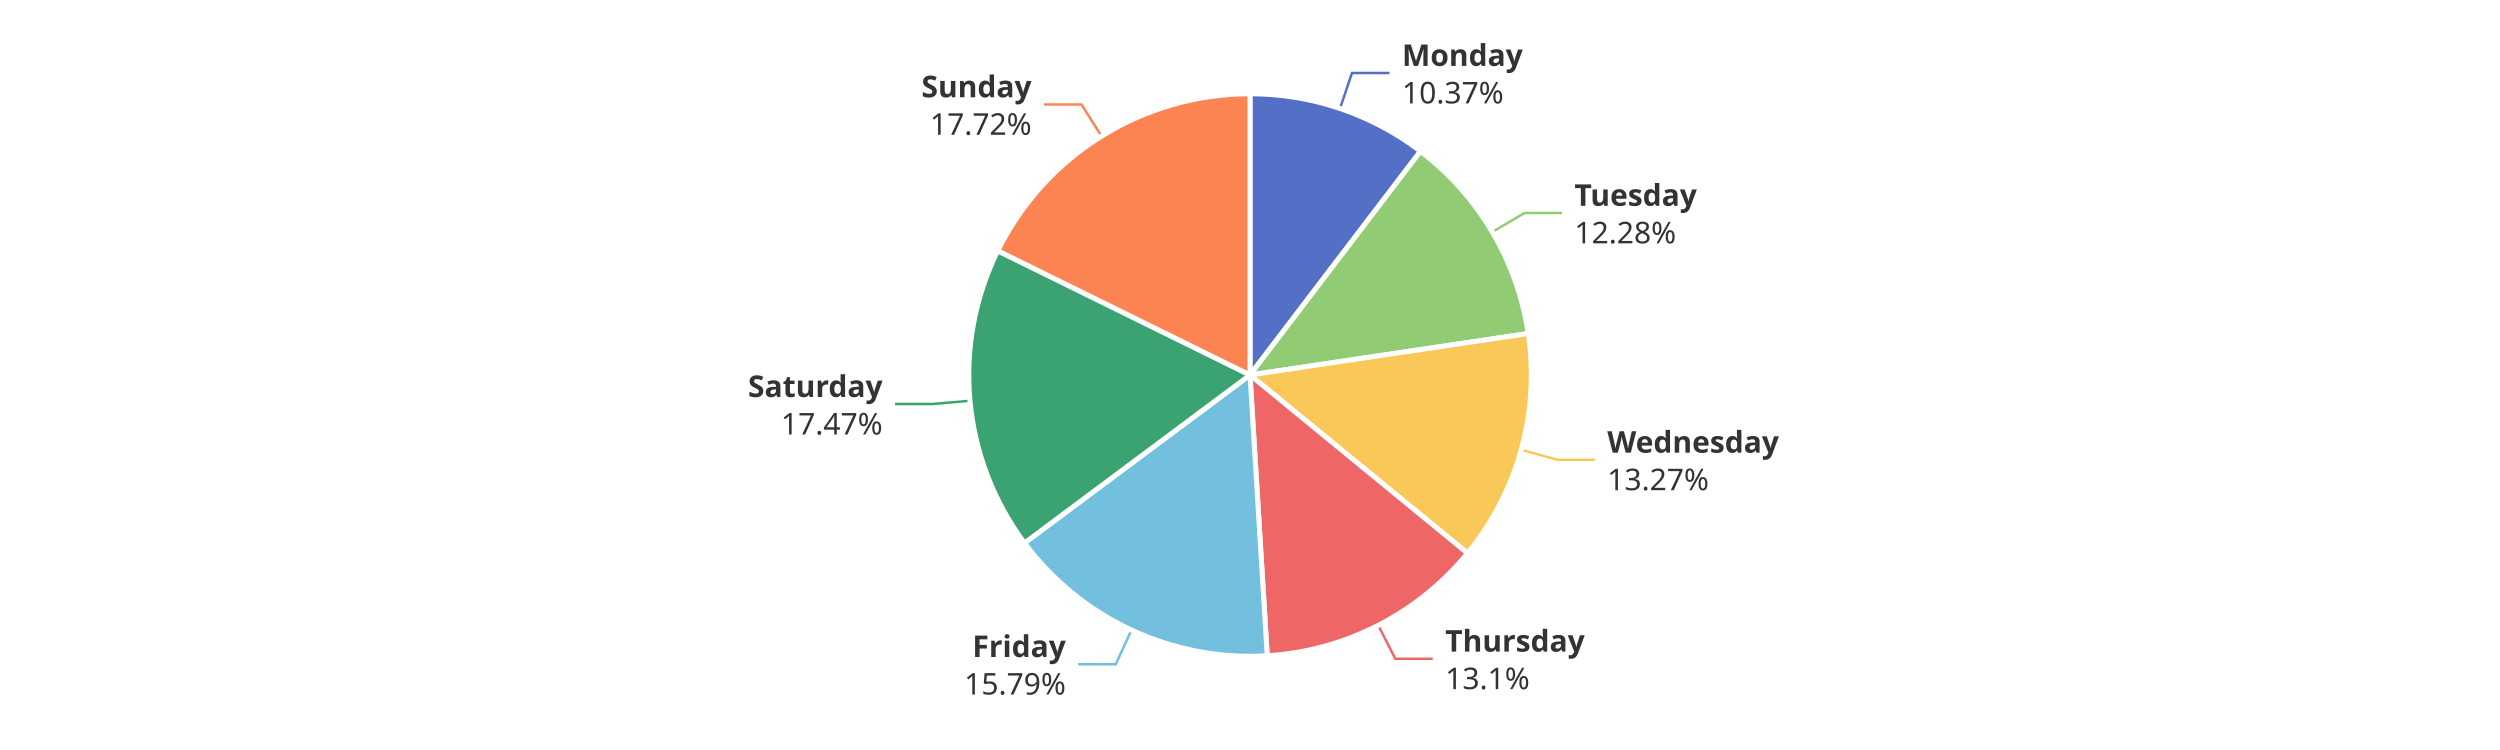
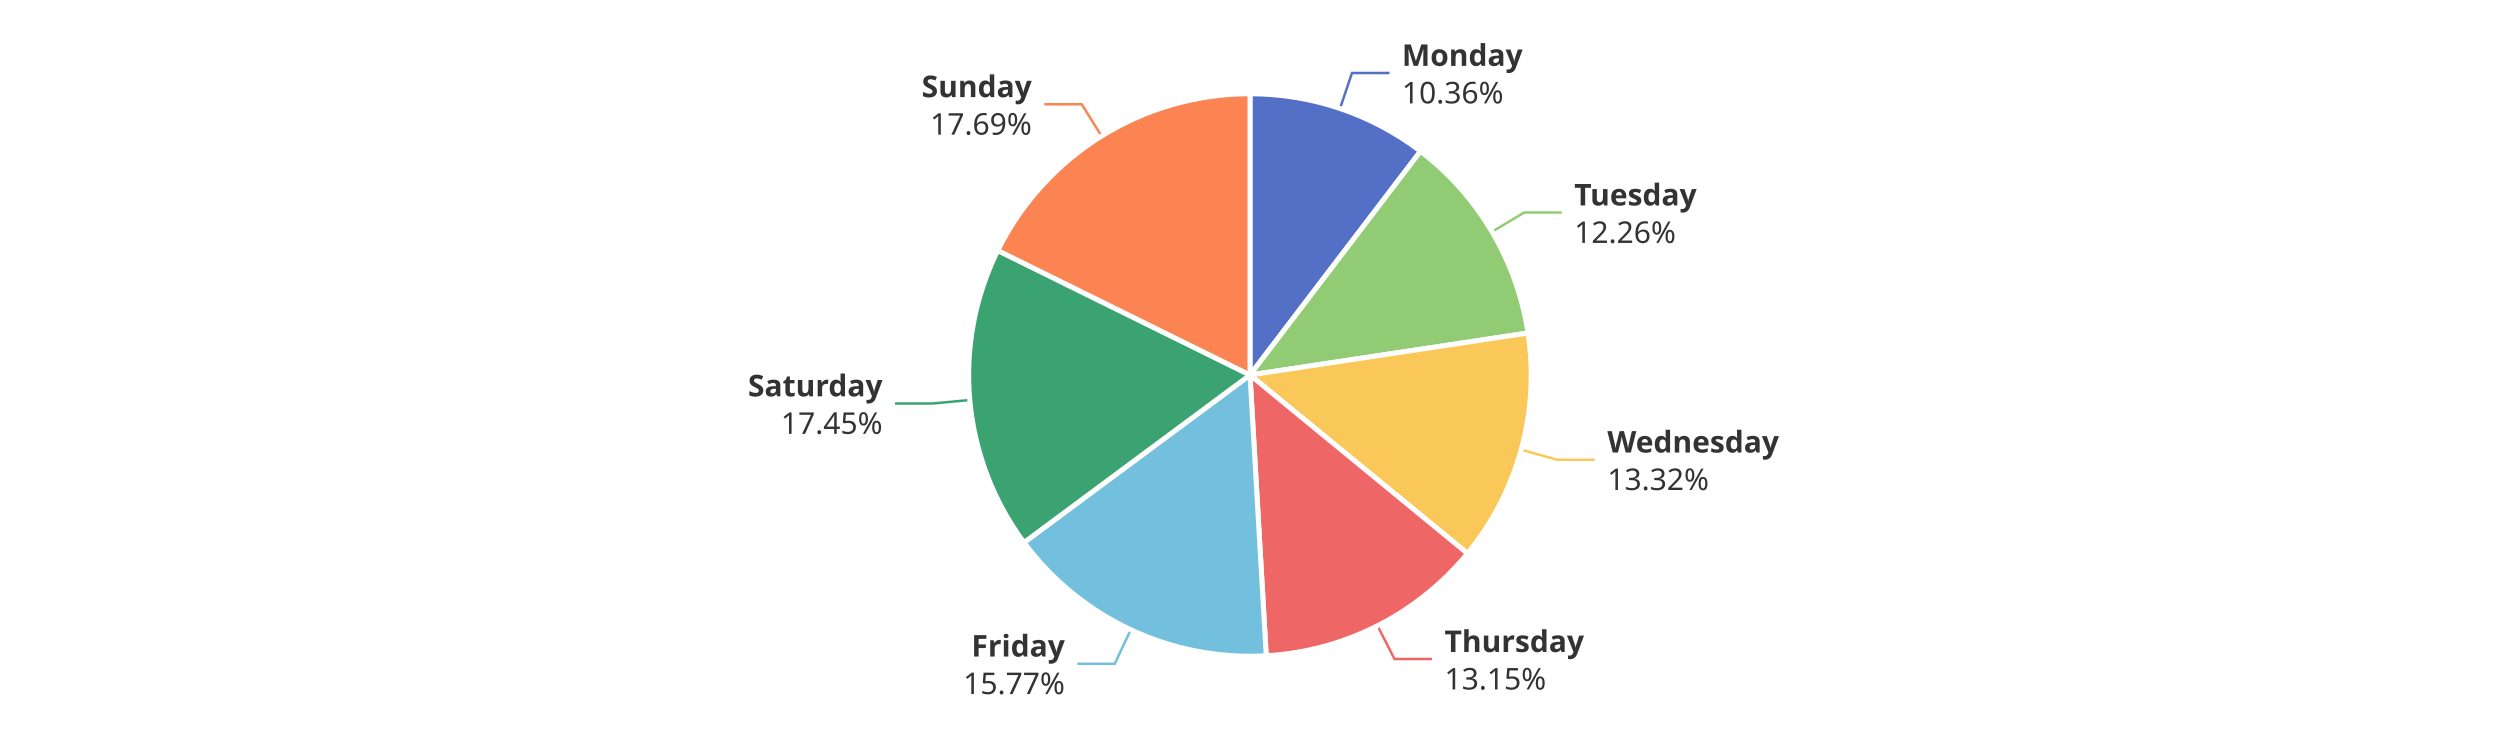
<svg xmlns="http://www.w3.org/2000/svg" width="1000" height="300" version="1.1" baseProfile="full" viewBox="0 0 1000 300">
  <rect width="1000" height="300" x="0" y="0" id="0" fill="#ffffff" />
  <polyline points="536 43.4 540.8 29.2 555.8 29.2" fill="none" stroke="#5470c6" />
-   <polyline points="596.9 92.8 609.8 85.2 624.8 85.2" fill="none" stroke="#91cc75" />
-   <polyline points="608.4 179.9 622.9 183.9 637.9 183.9" fill="none" stroke="#fac858" />
-   <polyline points="551.3 250.1 558.1 263.5 573.1 263.5" fill="none" stroke="#ee6666" />
-   <polyline points="452.6 252 446.3 265.7 431.3 265.7" fill="none" stroke="#73c0de" />
-   <polyline points="388 160.3 373 161.6 358 161.6" fill="none" stroke="#3ba272" />
-   <polyline points="440.6 54.5 432.6 41.8 417.6 41.8" fill="none" stroke="#fc8452" />
+   <polyline points="596.8 92.7 609.7 85 624.7 85" fill="none" stroke="#91cc75" />
+   <polyline points="608.5 179.9 622.9 183.9 637.9 183.9" fill="none" stroke="#fac858" />
+   <polyline points="551 250.3 557.8 263.6 572.8 263.6" fill="none" stroke="#ee6666" />
+   <polyline points="452.3 251.9 445.9 265.5 430.9 265.5" fill="none" stroke="#73c0de" />
+   <polyline points="387.9 160 373 161.4 358 161.4" fill="none" stroke="#3ba272" />
+   <polyline points="440.6 54.4 432.7 41.7 417.7 41.7" fill="none" stroke="#fc8452" />
  <path d="M500 37.5A112.5 112.5 0 0 1 568.2 60.5L500 150Z" fill="#5470c6" stroke="#fff" stroke-width="2" stroke-linejoin="round" />
-   <path d="M568.2 60.5A112.5 112.5 0 0 1 611.3 133.4L500 150Z" fill="#91cc75" stroke="#fff" stroke-width="2" stroke-linejoin="round" />
-   <path d="M611.3 133.4A112.5 112.5 0 0 1 587 221.3L500 150Z" fill="#fac858" stroke="#fff" stroke-width="2" stroke-linejoin="round" />
-   <path d="M587 221.3A112.5 112.5 0 0 1 506.9 262.3L500 150Z" fill="#ee6666" stroke="#fff" stroke-width="2" stroke-linejoin="round" />
-   <path d="M506.9 262.3A112.5 112.5 0 0 1 409.8 217.2L500 150Z" fill="#73c0de" stroke="#fff" stroke-width="2" stroke-linejoin="round" />
-   <path d="M409.8 217.2A112.5 112.5 0 0 1 399.1 100.3L500 150Z" fill="#3ba272" stroke="#fff" stroke-width="2" stroke-linejoin="round" />
-   <path d="M399.1 100.3A112.5 112.5 0 0 1 500 37.5L500 150Z" fill="#fc8452" stroke="#fff" stroke-width="2" stroke-linejoin="round" />
-   <path d="M0 -15l42.8 0l0 30l-42.8 0Z" transform="translate(560.8065 29.2065)" fill="none" />
-   <text dominant-baseline="central" text-anchor="start" style="font-size:12px;font-family:sans-serif;font-weight:bold;" y="-7.5" transform="translate(560.8065 29.2065)" fill="#333" stroke="rgb(255,255,255)" stroke-width="2" paint-order="stroke" stroke-miterlimit="2">Monday</text>
-   <text dominant-baseline="central" text-anchor="start" style="font-size:12px;font-family:sans-serif;" y="7.5" transform="translate(560.8065 29.2065)" fill="#333" stroke="rgb(255,255,255)" stroke-width="2" paint-order="stroke" stroke-miterlimit="2">10.37%</text>
-   <path d="M0 -15l46.2 0l0 30l-46.2 0Z" transform="translate(629.7854 85.1662)" fill="none" />
-   <text dominant-baseline="central" text-anchor="start" style="font-size:12px;font-family:sans-serif;font-weight:bold;" y="-7.5" transform="translate(629.7854 85.1662)" fill="#333" stroke="rgb(255,255,255)" stroke-width="2" paint-order="stroke" stroke-miterlimit="2">Tuesday</text>
-   <text dominant-baseline="central" text-anchor="start" style="font-size:12px;font-family:sans-serif;" y="7.5" transform="translate(629.7854 85.1662)" fill="#333" stroke="rgb(255,255,255)" stroke-width="2" paint-order="stroke" stroke-miterlimit="2">12.28%</text>
-   <path d="M0 -15l63.6 0l0 30l-63.6 0Z" transform="translate(642.9068 183.9142)" fill="none" />
-   <text dominant-baseline="central" text-anchor="start" style="font-size:12px;font-family:sans-serif;font-weight:bold;" y="-7.5" transform="translate(642.9068 183.9142)" fill="#333" stroke="rgb(255,255,255)" stroke-width="2" paint-order="stroke" stroke-miterlimit="2">Wednesday</text>
-   <text dominant-baseline="central" text-anchor="start" style="font-size:12px;font-family:sans-serif;" y="7.5" transform="translate(642.9068 183.9142)" fill="#333" stroke="rgb(255,255,255)" stroke-width="2" paint-order="stroke" stroke-miterlimit="2">13.27%</text>
-   <path d="M0 -15l50.2 0l0 30l-50.2 0Z" transform="translate(578.0978 263.494)" fill="none" />
-   <text dominant-baseline="central" text-anchor="start" style="font-size:12px;font-family:sans-serif;font-weight:bold;" y="-7.5" transform="translate(578.0978 263.494)" fill="#333" stroke="rgb(255,255,255)" stroke-width="2" paint-order="stroke" stroke-miterlimit="2">Thursday</text>
-   <text dominant-baseline="central" text-anchor="start" style="font-size:12px;font-family:sans-serif;" y="7.5" transform="translate(578.0978 263.494)" fill="#333" stroke="rgb(255,255,255)" stroke-width="2" paint-order="stroke" stroke-miterlimit="2">13.1%</text>
-   <path d="M-40.9 -15l40.9 0l0 30l-40.9 0Z" transform="translate(426.33 265.6537)" fill="none" />
-   <text dominant-baseline="central" text-anchor="end" style="font-size:12px;font-family:sans-serif;font-weight:bold;" y="-7.5" transform="translate(426.33 265.6537)" fill="#333" stroke="rgb(255,255,255)" stroke-width="2" paint-order="stroke" stroke-miterlimit="2">Friday</text>
-   <text dominant-baseline="central" text-anchor="end" style="font-size:12px;font-family:sans-serif;" y="7.5" transform="translate(426.33 265.6537)" fill="#333" stroke="rgb(255,255,255)" stroke-width="2" paint-order="stroke" stroke-miterlimit="2">15.79%</text>
-   <path d="M-48.2 -15l48.2 0l0 30l-48.2 0Z" transform="translate(353.0324 161.6399)" fill="none" />
-   <text dominant-baseline="central" text-anchor="end" style="font-size:12px;font-family:sans-serif;font-weight:bold;" y="-7.5" transform="translate(353.0324 161.6399)" fill="#333" stroke="rgb(255,255,255)" stroke-width="2" paint-order="stroke" stroke-miterlimit="2">Saturday</text>
-   <text dominant-baseline="central" text-anchor="end" style="font-size:12px;font-family:sans-serif;" y="7.5" transform="translate(353.0324 161.6399)" fill="#333" stroke="rgb(255,255,255)" stroke-width="2" paint-order="stroke" stroke-miterlimit="2">17.47%</text>
-   <path d="M-40.9 -15l40.9 0l0 30l-40.9 0Z" transform="translate(412.6317 41.7514)" fill="none" />
-   <text dominant-baseline="central" text-anchor="end" style="font-size:12px;font-family:sans-serif;font-weight:bold;" y="-7.5" transform="translate(412.6317 41.7514)" fill="#333" stroke="rgb(255,255,255)" stroke-width="2" paint-order="stroke" stroke-miterlimit="2">Sunday</text>
-   <text dominant-baseline="central" text-anchor="end" style="font-size:12px;font-family:sans-serif;" y="7.5" transform="translate(412.6317 41.7514)" fill="#333" stroke="rgb(255,255,255)" stroke-width="2" paint-order="stroke" stroke-miterlimit="2">17.72%</text>
+   <path d="M568.2 60.5A112.5 112.5 0 0 1 611.2 133.2L500 150Z" fill="#91cc75" stroke="#fff" stroke-width="2" stroke-linejoin="round" />
+   <path d="M611.2 133.2A112.5 112.5 0 0 1 587 221.4L500 150Z" fill="#fac858" stroke="#fff" stroke-width="2" stroke-linejoin="round" />
+   <path d="M587 221.4A112.5 112.5 0 0 1 506.5 262.3L500 150Z" fill="#ee6666" stroke="#fff" stroke-width="2" stroke-linejoin="round" />
+   <path d="M506.5 262.3A112.5 112.5 0 0 1 409.6 217L500 150Z" fill="#73c0de" stroke="#fff" stroke-width="2" stroke-linejoin="round" />
+   <path d="M409.6 217A112.5 112.5 0 0 1 399.1 100.2L500 150Z" fill="#3ba272" stroke="#fff" stroke-width="2" stroke-linejoin="round" />
+   <path d="M399.1 100.2A112.5 112.5 0 0 1 500 37.5L500 150Z" fill="#fc8452" stroke="#fff" stroke-width="2" stroke-linejoin="round" />
+   <path d="M0 -15l42.8 0l0 30l-42.8 0Z" transform="translate(560.7646 29.1923)" fill="none" />
+   <text dominant-baseline="central" text-anchor="start" style="font-size:12px;font-family:sans-serif;font-weight:bold;" y="-7.5" transform="translate(560.7646 29.1923)" fill="#333" stroke="rgb(255,255,255)" stroke-width="2" paint-order="stroke" stroke-miterlimit="2">Monday</text>
+   <text dominant-baseline="central" text-anchor="start" style="font-size:12px;font-family:sans-serif;" y="7.5" transform="translate(560.7646 29.1923)" fill="#333" stroke="rgb(255,255,255)" stroke-width="2" paint-order="stroke" stroke-miterlimit="2">10.36%</text>
+   <path d="M0 -15l46.2 0l0 30l-46.2 0Z" transform="translate(629.6971 85.0169)" fill="none" />
+   <text dominant-baseline="central" text-anchor="start" style="font-size:12px;font-family:sans-serif;font-weight:bold;" y="-7.5" transform="translate(629.6971 85.0169)" fill="#333" stroke="rgb(255,255,255)" stroke-width="2" paint-order="stroke" stroke-miterlimit="2">Tuesday</text>
+   <text dominant-baseline="central" text-anchor="start" style="font-size:12px;font-family:sans-serif;" y="7.5" transform="translate(629.6971 85.0169)" fill="#333" stroke="rgb(255,255,255)" stroke-width="2" paint-order="stroke" stroke-miterlimit="2">12.26%</text>
+   <path d="M0 -15l63.6 0l0 30l-63.6 0Z" transform="translate(642.9237 183.853)" fill="none" />
+   <text dominant-baseline="central" text-anchor="start" style="font-size:12px;font-family:sans-serif;font-weight:bold;" y="-7.5" transform="translate(642.9237 183.853)" fill="#333" stroke="rgb(255,255,255)" stroke-width="2" paint-order="stroke" stroke-miterlimit="2">Wednesday</text>
+   <text dominant-baseline="central" text-anchor="start" style="font-size:12px;font-family:sans-serif;" y="7.5" transform="translate(642.9237 183.853)" fill="#333" stroke="rgb(255,255,255)" stroke-width="2" paint-order="stroke" stroke-miterlimit="2">13.32%</text>
+   <path d="M0 -15l50.2 0l0 30l-50.2 0Z" transform="translate(577.8071 263.6424)" fill="none" />
+   <text dominant-baseline="central" text-anchor="start" style="font-size:12px;font-family:sans-serif;font-weight:bold;" y="-7.5" transform="translate(577.8071 263.6424)" fill="#333" stroke="rgb(255,255,255)" stroke-width="2" paint-order="stroke" stroke-miterlimit="2">Thursday</text>
+   <text dominant-baseline="central" text-anchor="start" style="font-size:12px;font-family:sans-serif;" y="7.5" transform="translate(577.8071 263.6424)" fill="#333" stroke="rgb(255,255,255)" stroke-width="2" paint-order="stroke" stroke-miterlimit="2">13.15%</text>
+   <path d="M-40.9 -15l40.9 0l0 30l-40.9 0Z" transform="translate(425.9358 265.4699)" fill="none" />
+   <text dominant-baseline="central" text-anchor="end" style="font-size:12px;font-family:sans-serif;font-weight:bold;" y="-7.5" transform="translate(425.9358 265.4699)" fill="#333" stroke="rgb(255,255,255)" stroke-width="2" paint-order="stroke" stroke-miterlimit="2">Friday</text>
+   <text dominant-baseline="central" text-anchor="end" style="font-size:12px;font-family:sans-serif;" y="7.5" transform="translate(425.9358 265.4699)" fill="#333" stroke="rgb(255,255,255)" stroke-width="2" paint-order="stroke" stroke-miterlimit="2">15.77%</text>
+   <path d="M-48.2 -15l48.2 0l0 30l-48.2 0Z" transform="translate(353.0088 161.3794)" fill="none" />
+   <text dominant-baseline="central" text-anchor="end" style="font-size:12px;font-family:sans-serif;font-weight:bold;" y="-7.5" transform="translate(353.0088 161.3794)" fill="#333" stroke="rgb(255,255,255)" stroke-width="2" paint-order="stroke" stroke-miterlimit="2">Saturday</text>
+   <text dominant-baseline="central" text-anchor="end" style="font-size:12px;font-family:sans-serif;" y="7.5" transform="translate(353.0088 161.3794)" fill="#333" stroke="rgb(255,255,255)" stroke-width="2" paint-order="stroke" stroke-miterlimit="2">17.45%</text>
+   <path d="M-40.9 -15l40.9 0l0 30l-40.9 0Z" transform="translate(412.7057 41.7054)" fill="none" />
+   <text dominant-baseline="central" text-anchor="end" style="font-size:12px;font-family:sans-serif;font-weight:bold;" y="-7.5" transform="translate(412.7057 41.7054)" fill="#333" stroke="rgb(255,255,255)" stroke-width="2" paint-order="stroke" stroke-miterlimit="2">Sunday</text>
+   <text dominant-baseline="central" text-anchor="end" style="font-size:12px;font-family:sans-serif;" y="7.5" transform="translate(412.7057 41.7054)" fill="#333" stroke="rgb(255,255,255)" stroke-width="2" paint-order="stroke" stroke-miterlimit="2">17.69%</text>
</svg>
